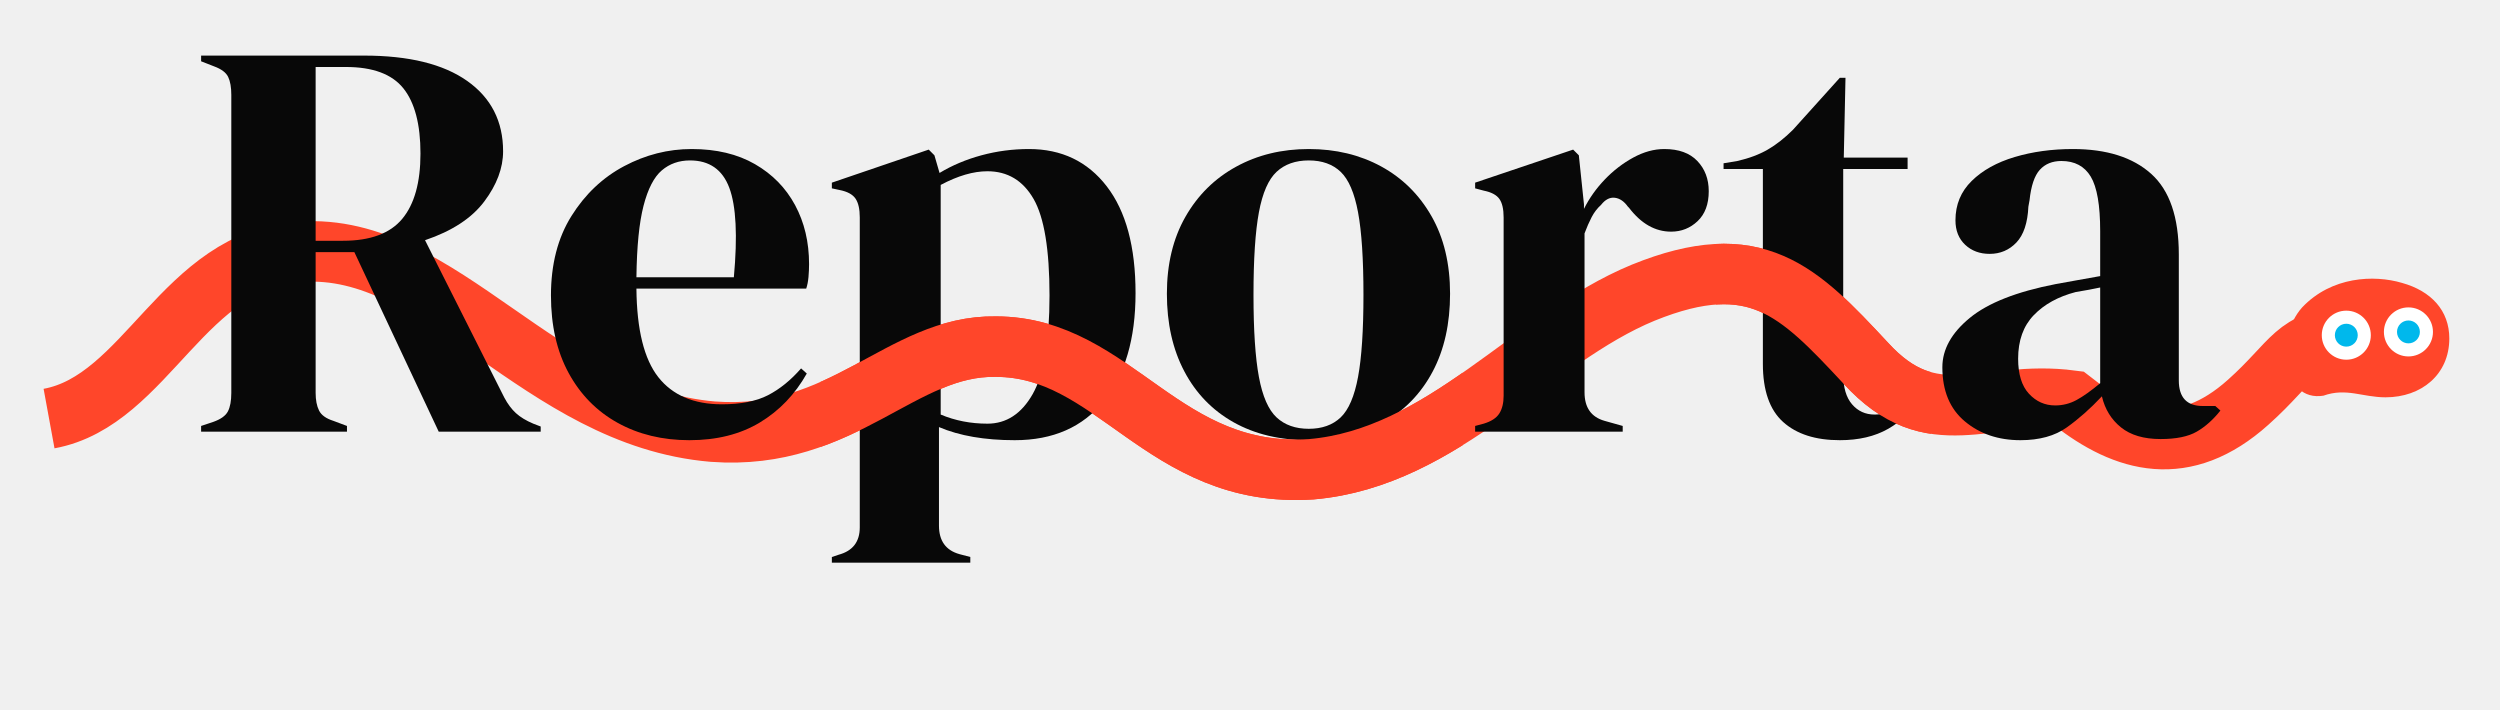
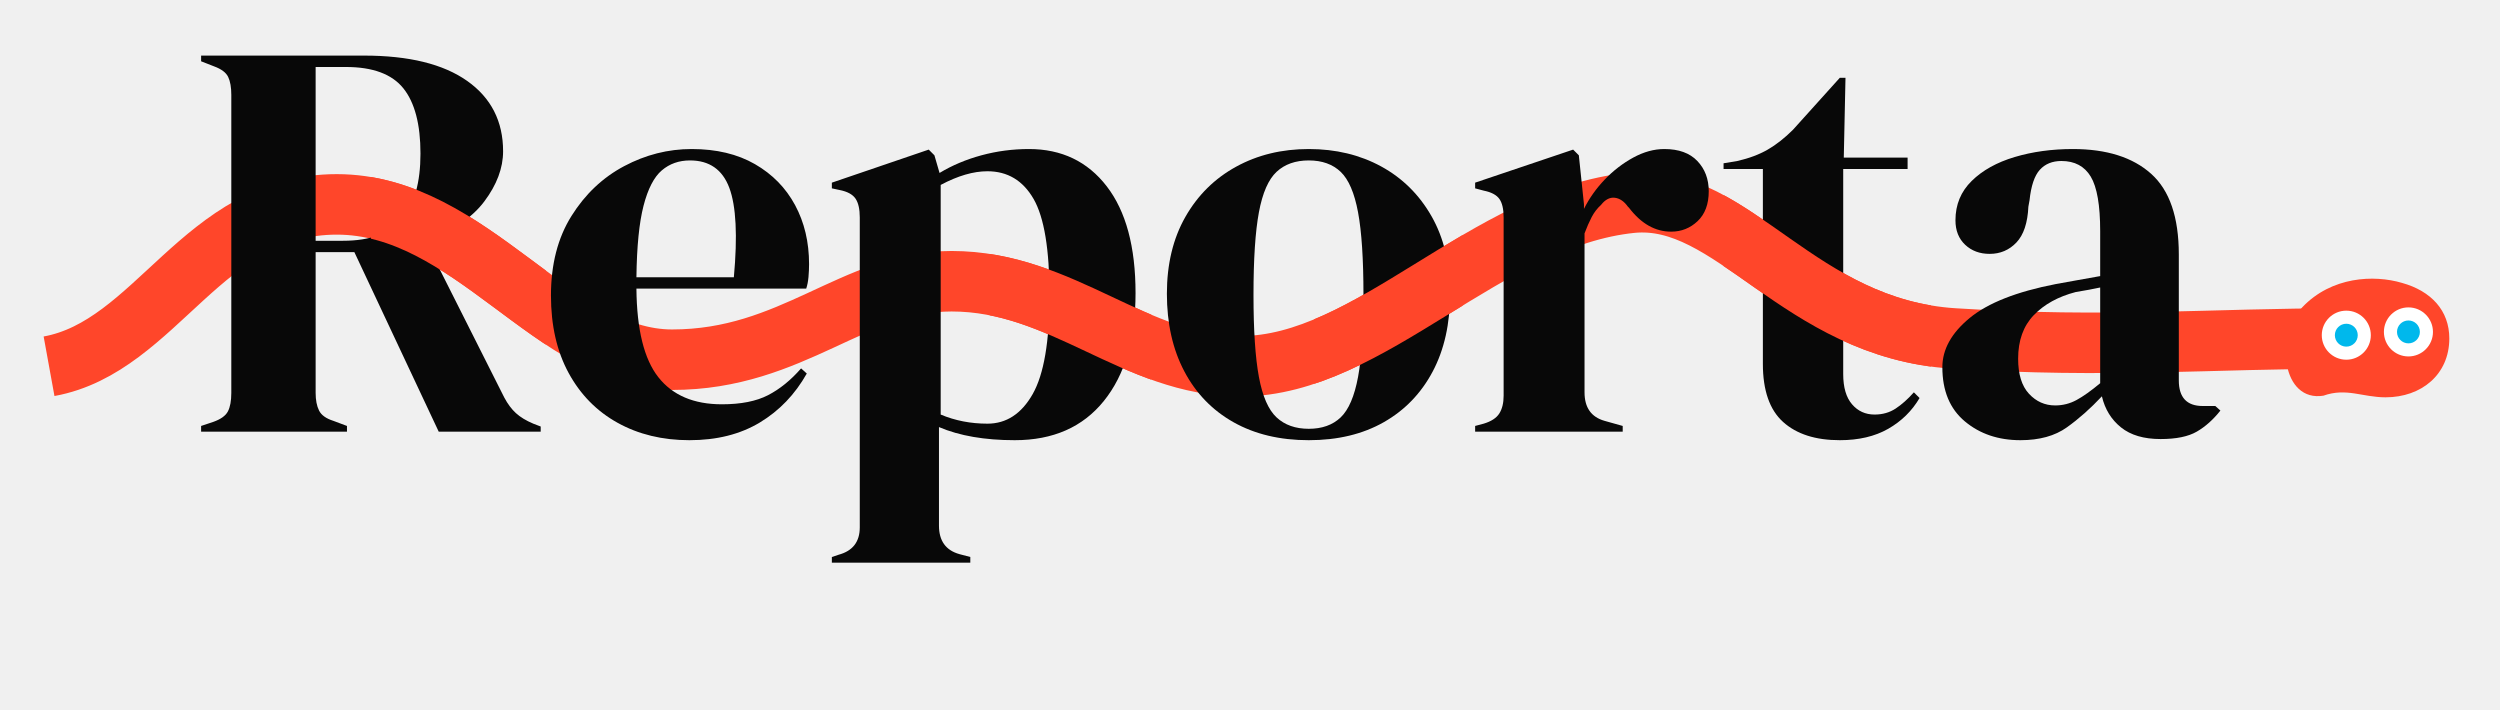
<svg xmlns="http://www.w3.org/2000/svg" width="1529" height="434" viewBox="0 0 1529 434" role="img" aria-labelledby="title">
  <defs>
    <clipPath id="weave">
-       <rect x="501.794" y="0" width="392.733" height="434" />
-       <rect x="1049.599" y="0" width="131.376" height="434" />
+       <rect x="226.846" y="0" width="106.982" height="434" />
+       <rect x="605.347" y="0" width="98.737" height="434" />
+       <rect x="803.727" y="0" width="90.799" height="434" />
+       <rect x="1054.129" y="0" width="126.845" height="434" />
    </clipPath>
  </defs>
  <g id="snake">
-     <path d="M30 256 C90 245 112 158 184 154 C270 148 330 255 436 264 C516 270 551 211 609 212 C682 212 711 293 802 287 C883 280 937 207 1005 179 C1074 151 1100 178 1141 222 C1182 267 1214 238 1267 245 C1300 271 1336 281 1375 246 C1403 221 1404 207 1435 207" fill="none" stroke="#FF462A" stroke-width="37" stroke-linecap="butt" />
+     <path d="M30 224 C96 212 124 125 206 125 C288 125 339 220 411 220 C485 220 522 172 582 172 C650 172 694 224 759 224 C838 224 909 133 998 124 C1060 118 1100 201 1195 207 C1290 213 1351 207 1435 207" fill="none" stroke="#FF462A" stroke-width="37" stroke-linecap="butt" />
    <path d="M1408 188 C1426 169 1452 168 1469 173 C1487 178 1498 190 1498 207 C1498 229 1481 243 1459 243 C1445 243 1435 237 1421 242 C1396 246 1391 207 1408 188 Z" fill="#FF462A" />
    <g fill="#FFFFFF">
      <circle cx="1435" cy="205" r="15" />
      <circle cx="1473" cy="203" r="15" />
    </g>
    <g fill="#00B8EC">
      <circle cx="1435" cy="205" r="7" />
      <circle cx="1473" cy="203" r="7" />
    </g>
  </g>
  <g id="wordmark-dm-serif-display" fill="#080808" transform="translate(115.3335 263.9944) scale(0.3484763 -0.3484763)">
    <path id="letter-0-R" d="M22 0V10L43 17Q63 24 69.0 35.5Q75 47 75 68V591Q75 611 69.5 622.5Q64 634 45 641L22 650V660H308Q426 660 489.0 615.5Q552 571 552 492Q552 448 519.0 404.0Q486 360 415 336L554 60Q563 43 574.5 32.5Q586 22 605 14L618 9V0H439L291 315H223V68Q223 49 229.0 37.0Q235 25 254 19L278 10V0ZM223 335H271Q343 335 375.0 373.5Q407 412 407 488Q407 565 377.0 602.5Q347 640 276 640H223Z" />
    <path id="letter-1-e" d="M883 496Q948 496 994.0 469.5Q1040 443 1064.5 397.5Q1089 352 1089 294Q1089 283 1088.0 271.5Q1087 260 1084 251H786Q787 143 824.5 95.5Q862 48 936 48Q986 48 1017.0 64.0Q1048 80 1075 111L1085 102Q1054 47 1002.5 16.0Q951 -15 879 -15Q808 -15 753.0 15.5Q698 46 667.0 103.0Q636 160 636 239Q636 321 672.0 378.5Q708 436 764.5 466.0Q821 496 883 496ZM880 476Q851 476 830.5 458.5Q810 441 798.5 396.5Q787 352 786 271H957Q967 380 949.0 428.0Q931 476 880 476Z" />
    <path id="letter-2-p" d="M1129 -230V-220L1141 -216Q1178 -206 1178 -168V376Q1178 398 1170.5 409.0Q1163 420 1143 424L1129 427V437L1299 495L1309 485L1318 454Q1351 474 1391.5 485.0Q1432 496 1475 496Q1561 496 1611.5 430.5Q1662 365 1662 243Q1662 123 1606.5 54.0Q1551 -15 1450 -15Q1371 -15 1317 8V-165Q1317 -205 1353 -215L1372 -220V-230ZM1402 14Q1452 14 1481.5 66.0Q1511 118 1511 239Q1511 360 1483.0 408.5Q1455 457 1402 457Q1365 457 1320 433V30Q1358 14 1402 14Z" />
    <path id="letter-3-o" d="M1966 -15Q1890 -15 1834.0 16.5Q1778 48 1747.5 106.0Q1717 164 1717 242Q1717 320 1749.5 377.0Q1782 434 1838.5 465.0Q1895 496 1966 496Q2037 496 2093.0 465.5Q2149 435 2181.5 378.0Q2214 321 2214 242Q2214 163 2183.5 105.5Q2153 48 2097.5 16.5Q2042 -15 1966 -15ZM1966 5Q2001 5 2022.0 25.0Q2043 45 2052.5 96.0Q2062 147 2062 240Q2062 334 2052.5 385.0Q2043 436 2022.0 456.0Q2001 476 1966 476Q1931 476 1909.5 456.0Q1888 436 1878.5 385.0Q1869 334 1869 240Q1869 147 1878.5 96.0Q1888 45 1909.5 25.0Q1931 5 1966 5Z" />
    <path id="letter-4-r" d="M2258 0V10L2273 14Q2293 20 2300.5 32.0Q2308 44 2308 63V376Q2308 398 2300.5 408.5Q2293 419 2273 423L2258 427V437L2430 495L2440 485L2449 399V391Q2463 419 2485.5 442.5Q2508 466 2535.5 481.0Q2563 496 2590 496Q2628 496 2648.0 475.0Q2668 454 2668 422Q2668 388 2648.5 369.5Q2629 351 2602 351Q2560 351 2528 393L2526 395Q2516 409 2503.0 410.5Q2490 412 2479 398Q2469 389 2462.5 376.5Q2456 364 2450 348V69Q2450 29 2485 19L2517 10V0Z" />
    <path id="letter-5-t" d="M2898 -15Q2834 -15 2798.5 17.0Q2763 49 2763 119V461H2694V471L2718 475Q2749 482 2771.5 495.0Q2794 508 2816 530L2898 621H2908L2905 481H3017V461H2904V101Q2904 66 2919.5 48.0Q2935 30 2959 30Q2980 30 2996.0 40.5Q3012 51 3028 69L3038 59Q3018 25 2983.0 5.0Q2948 -15 2898 -15Z" />
    <path id="letter-6-a" d="M3215 -15Q3157 -15 3117.5 18.0Q3078 51 3078 113Q3078 160 3126.0 199.5Q3174 239 3277 259Q3293 262 3313.0 265.5Q3333 269 3355 273V352Q3355 420 3338.5 447.5Q3322 475 3287 475Q3263 475 3249.0 459.5Q3235 444 3231 406L3229 395Q3227 352 3208.0 332.0Q3189 312 3161 312Q3135 312 3118.0 328.0Q3101 344 3101 371Q3101 412 3129.5 440.0Q3158 468 3205.0 482.0Q3252 496 3307 496Q3396 496 3444.5 452.5Q3493 409 3493 311V90Q3493 45 3535 45H3557L3566 37Q3547 13 3524.5 0.0Q3502 -13 3461 -13Q3417 -13 3391.5 7.5Q3366 28 3358 62Q3328 30 3296.5 7.5Q3265 -15 3215 -15ZM3276 46Q3296 46 3313.5 55.5Q3331 65 3355 85V253Q3345 251 3335.0 249.0Q3325 247 3312 245Q3266 233 3238.5 204.5Q3211 176 3211 128Q3211 87 3230.0 66.5Q3249 46 3276 46Z" />
  </g>
  <g clip-path="url(#weave)">
-     <path d="M30 256 C90 245 112 158 184 154 C270 148 330 255 436 264 C516 270 551 211 609 212 C682 212 711 293 802 287 C883 280 937 207 1005 179 C1074 151 1100 178 1141 222 C1182 267 1214 238 1267 245 C1300 271 1336 281 1375 246 C1403 221 1404 207 1435 207" fill="none" stroke="#FF462A" stroke-width="37" stroke-linecap="butt" />
+     <path d="M30 224 C96 212 124 125 206 125 C288 125 339 220 411 220 C485 220 522 172 582 172 C650 172 694 224 759 224 C838 224 909 133 998 124 C1060 118 1100 201 1195 207 C1290 213 1351 207 1435 207" fill="none" stroke="#FF462A" stroke-width="37" stroke-linecap="butt" />
    <path d="M1408 188 C1426 169 1452 168 1469 173 C1487 178 1498 190 1498 207 C1498 229 1481 243 1459 243 C1445 243 1435 237 1421 242 C1396 246 1391 207 1408 188 Z" fill="#FF462A" />
    <g fill="#FFFFFF">
      <circle cx="1435" cy="205" r="15" />
      <circle cx="1473" cy="203" r="15" />
    </g>
    <g fill="#00B8EC">
      <circle cx="1435" cy="205" r="7" />
      <circle cx="1473" cy="203" r="7" />
    </g>
  </g>
</svg>
